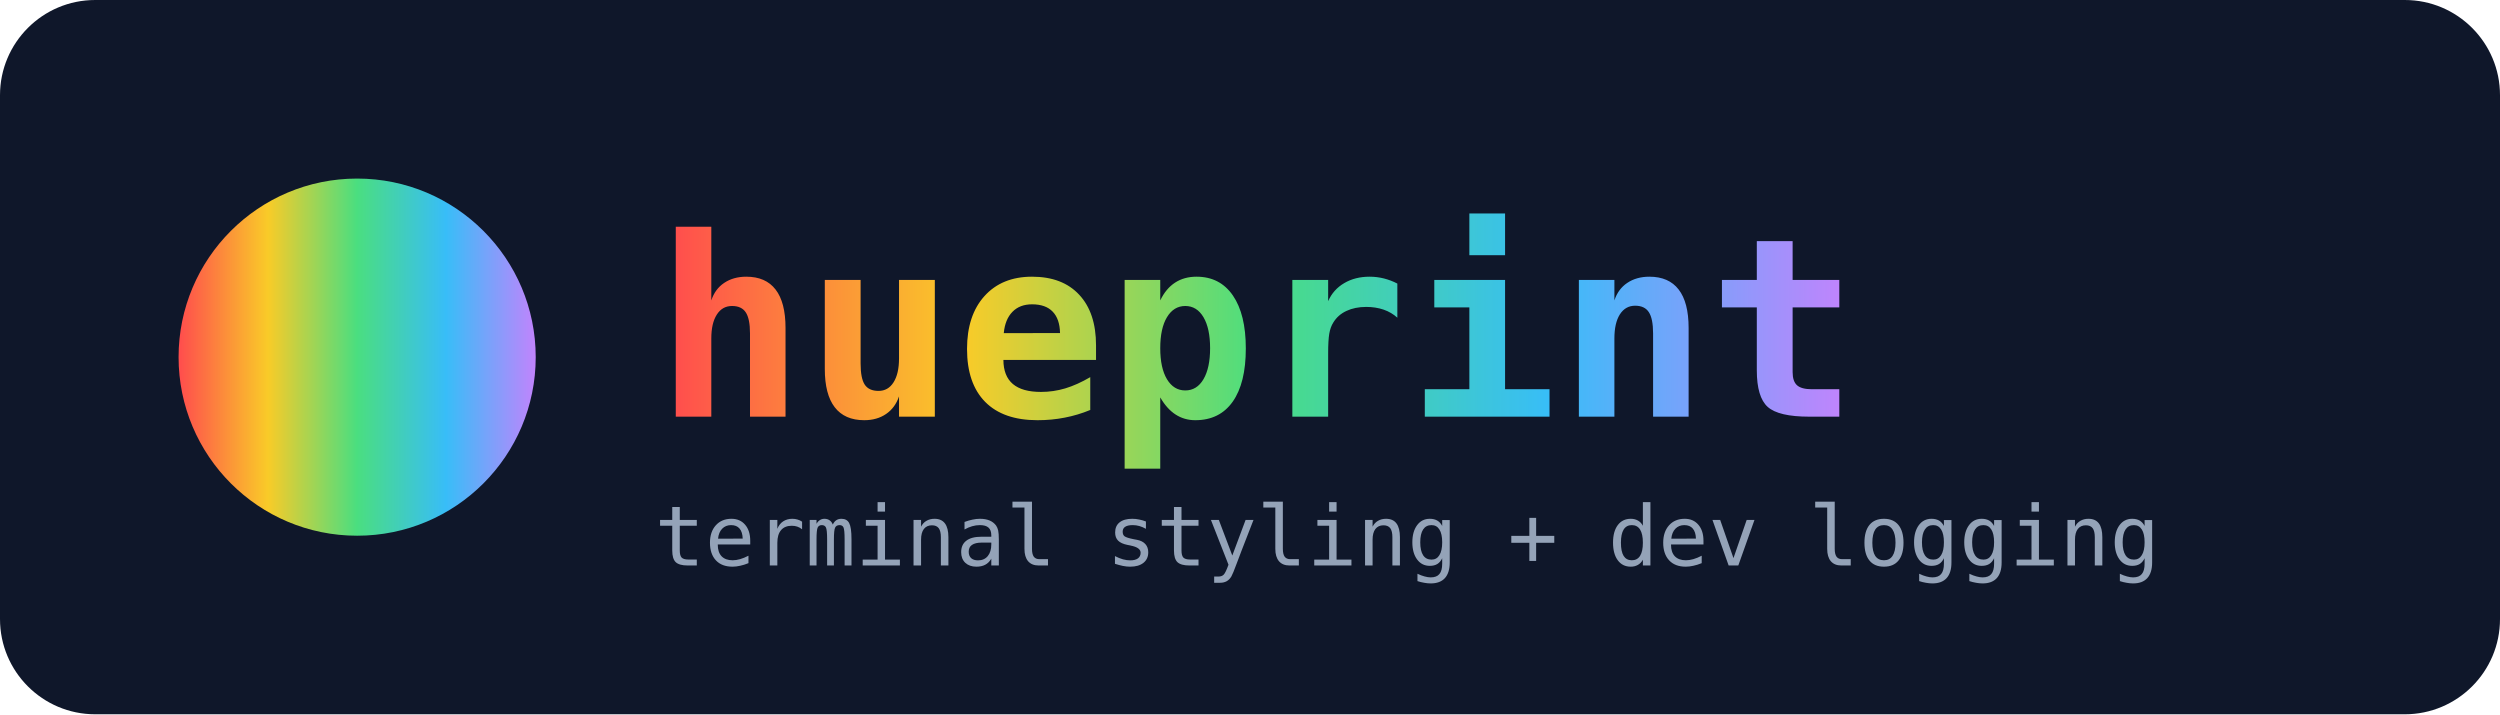
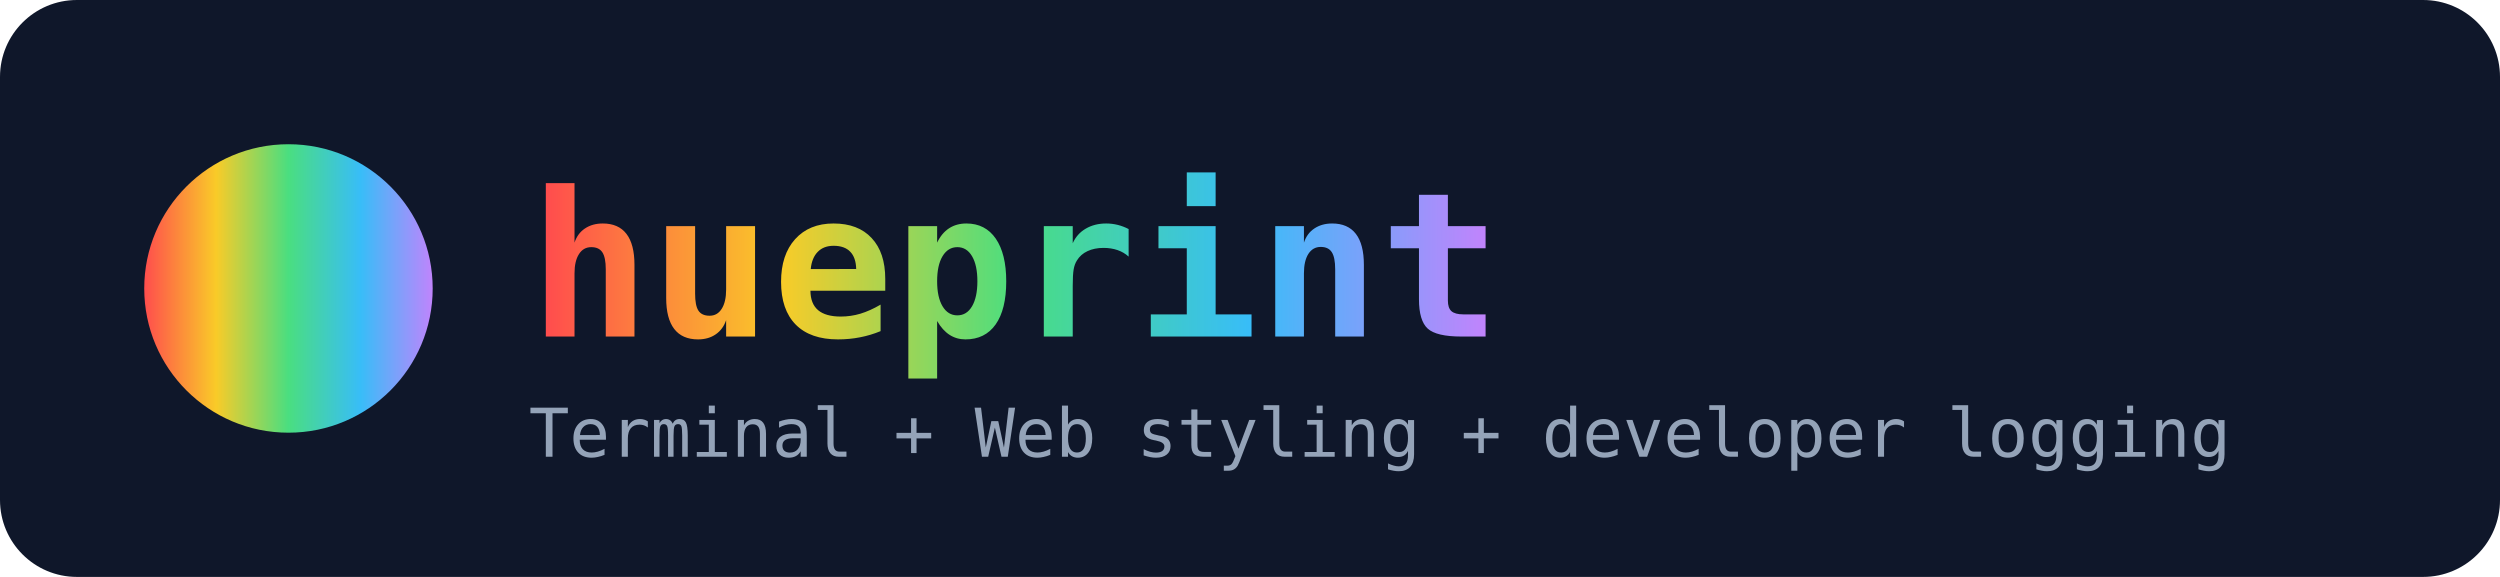
- <svg xmlns="http://www.w3.org/2000/svg" width="420" height="120" viewBox="0 0 420 120">
+ <svg xmlns="http://www.w3.org/2000/svg" width="520" height="120" viewBox="0 0 520 120">
  <defs>
    <linearGradient id="grad1" x1="0%" y1="0%" x2="100%" y2="0%">
      <stop offset="0%" style="stop-color:#ff4d4d;stop-opacity:1" />
      <stop offset="25%" style="stop-color:#f9cb28;stop-opacity:1" />
      <stop offset="50%" style="stop-color:#4ade80;stop-opacity:1" />
      <stop offset="75%" style="stop-color:#38bdf8;stop-opacity:1" />
      <stop offset="100%" style="stop-color:#c084fc;stop-opacity:1" />
    </linearGradient>
  </defs>
-   <rect x="0" y="0" width="420" height="120" rx="16" fill="#0f172a" />
+   <rect x="0" y="0" width="520" height="120" rx="16" fill="#0f172a" />
  <circle cx="60" cy="60" r="30" fill="url(#grad1)" />
  <text x="110" y="70" font-family="monospace" font-size="42" fill="url(#grad1)" font-weight="bold">
    hueprint
  </text>
  <text x="110" y="95" font-family="monospace" font-size="14" fill="#94a3b8">
-     terminal styling + dev logging
+     Terminal + Web styling + developer logging
  </text>
</svg>
